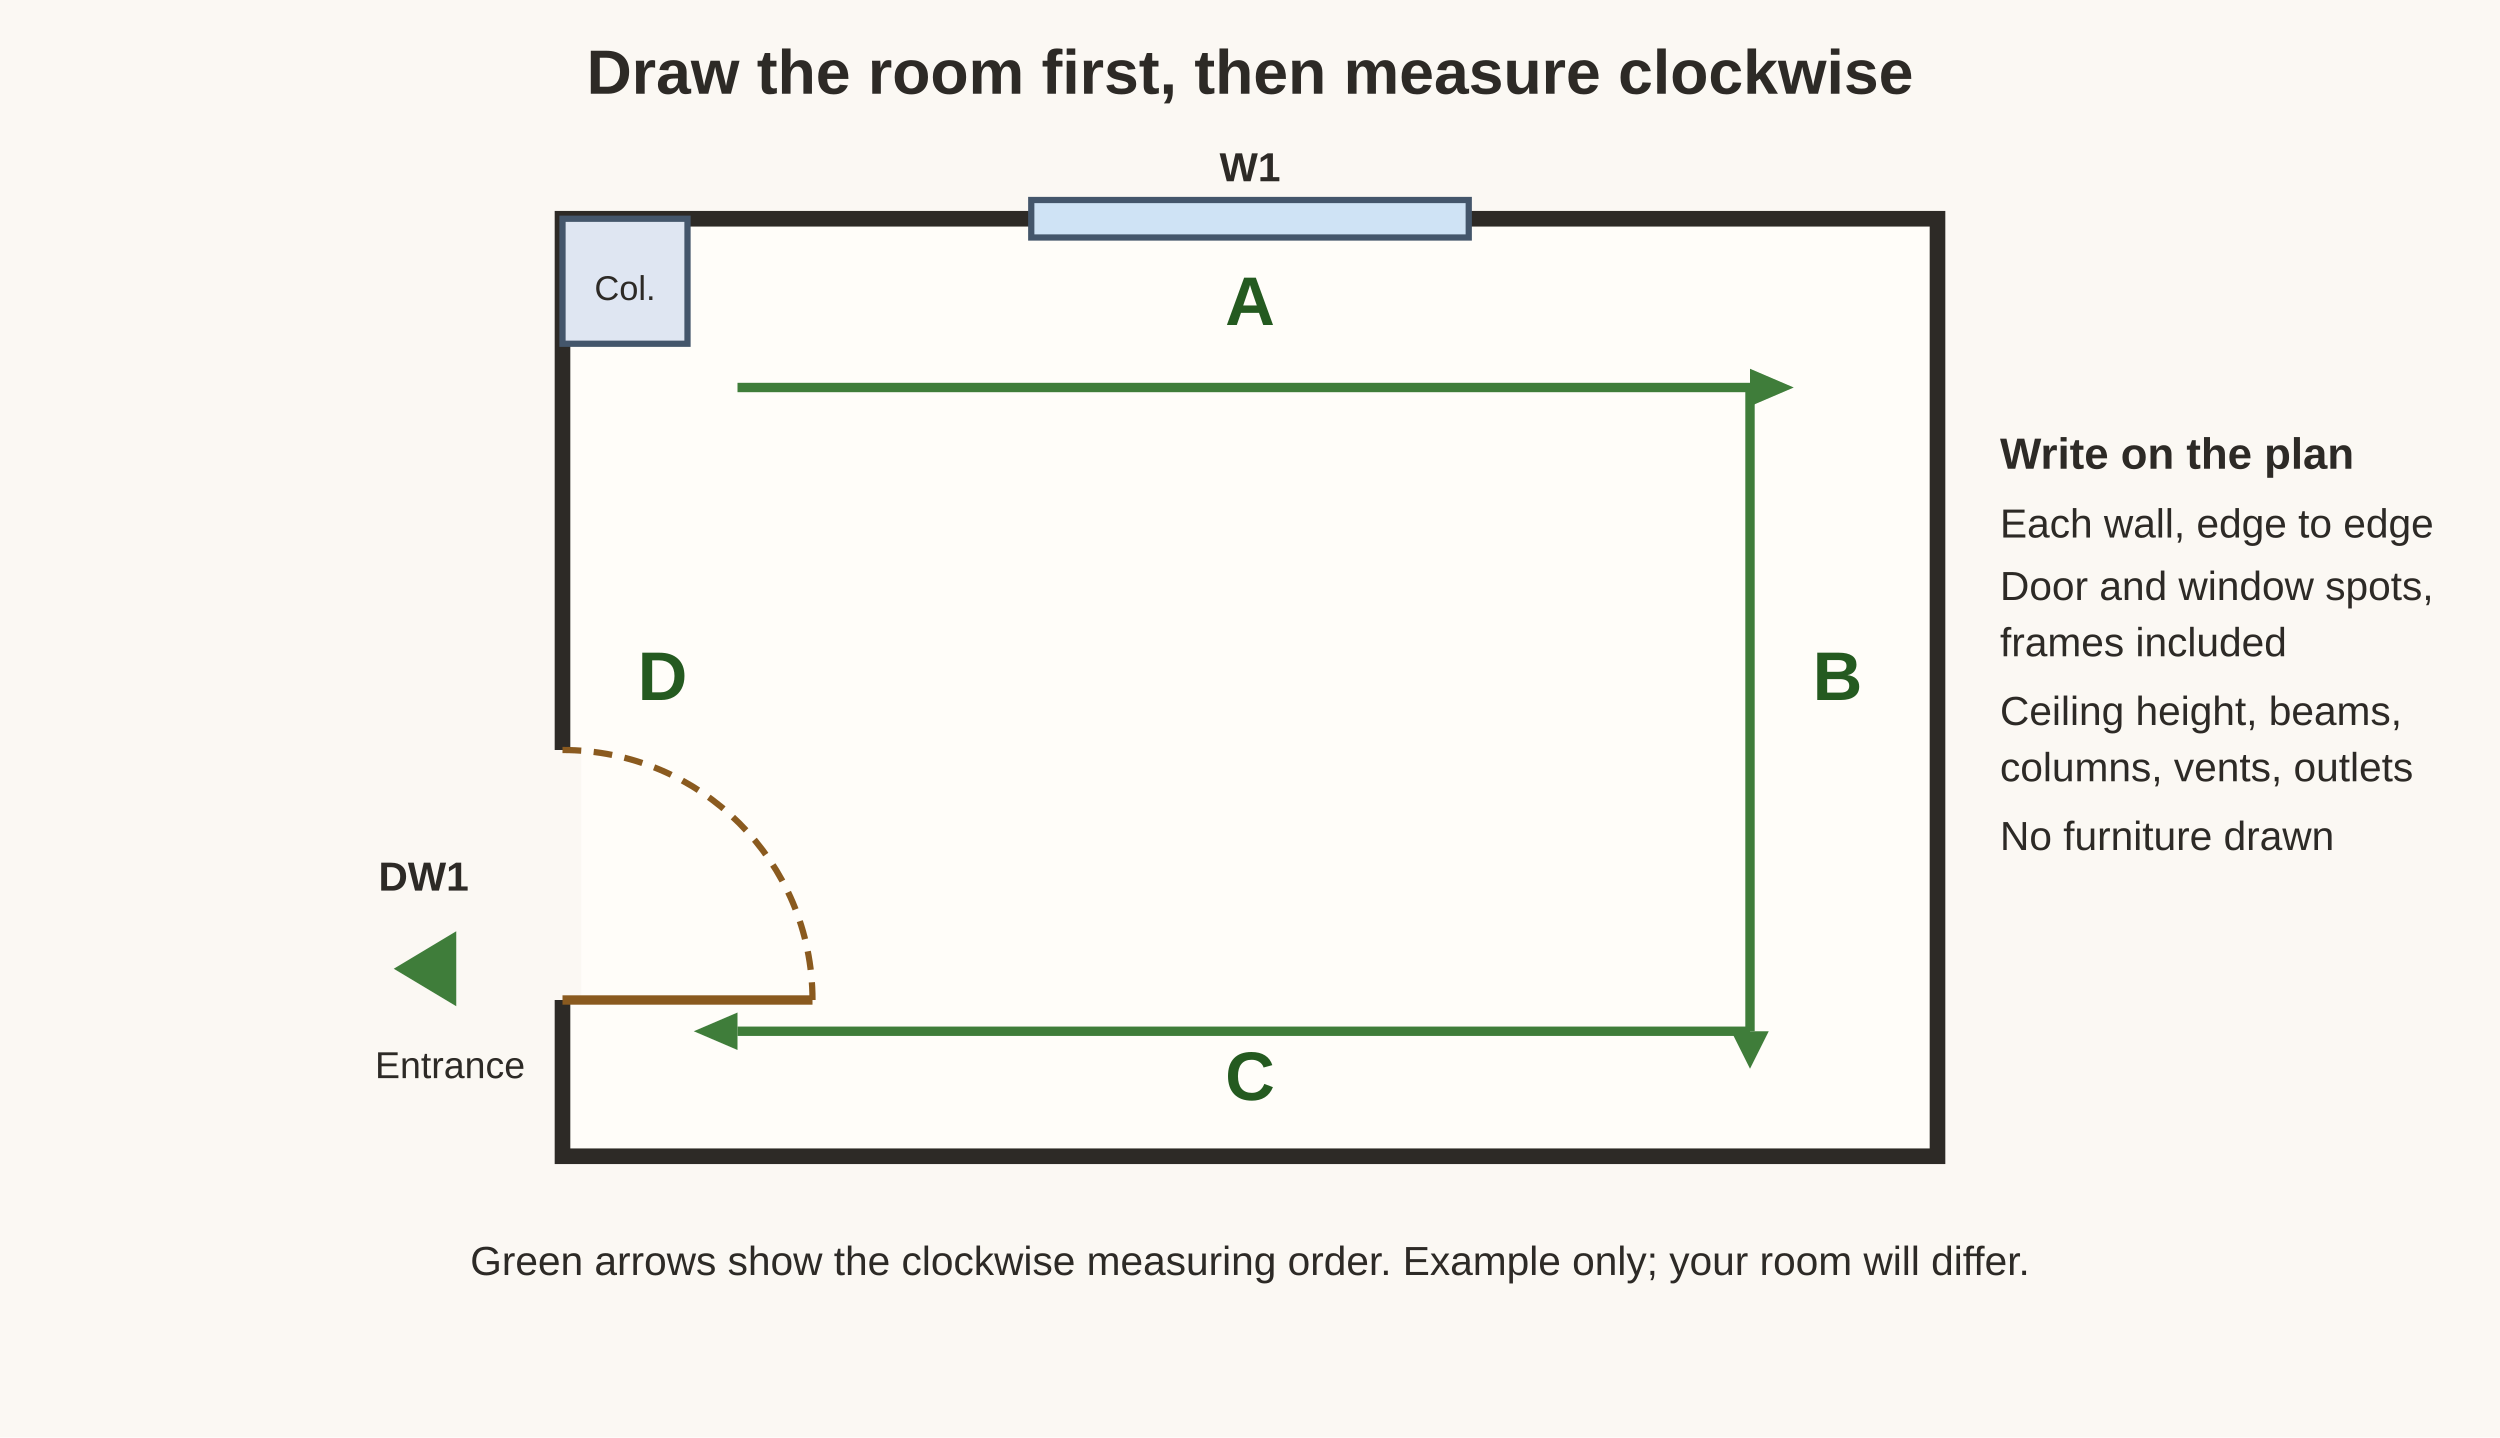
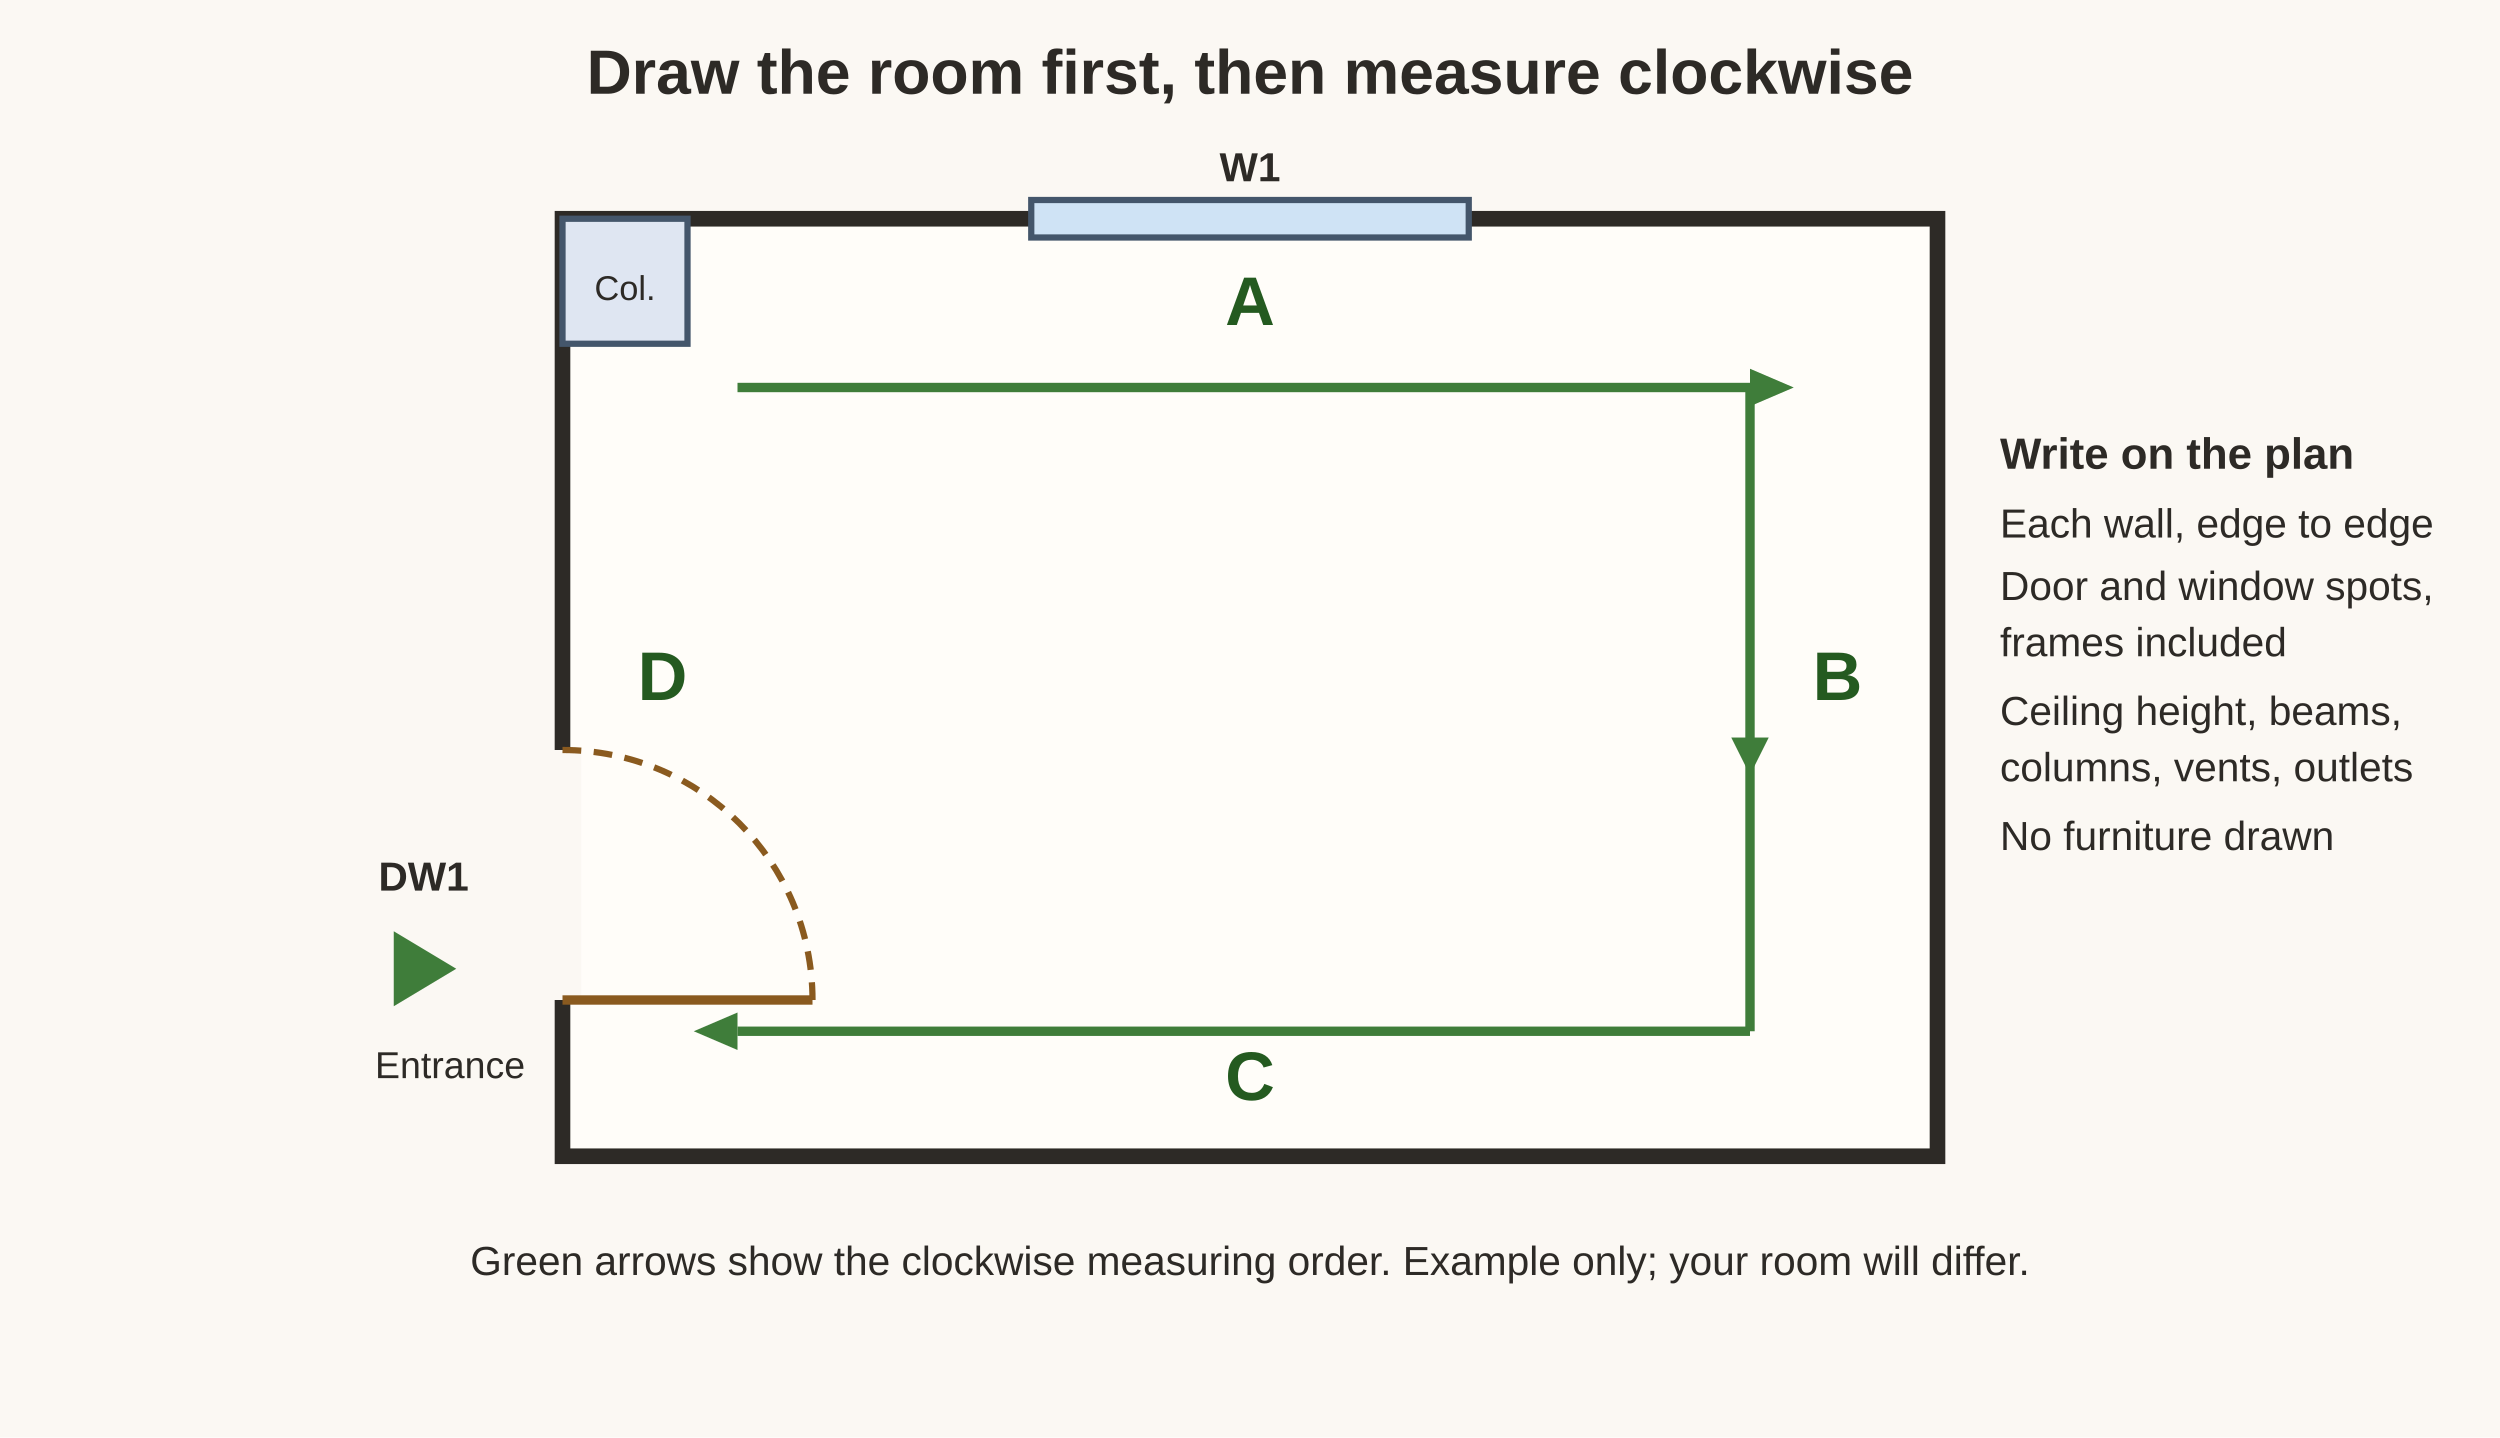
<svg xmlns="http://www.w3.org/2000/svg" viewBox="0 0 800 460" role="img" aria-labelledby="t1 d1" font-family="Arial, Helvetica, sans-serif">
  <rect width="800" height="460" fill="#fbf8f3" />
  <text x="400" y="30" text-anchor="middle" font-size="20" font-weight="700" fill="#2d2a26">Draw the room first, then measure clockwise</text>
  <rect x="180" y="70" width="440" height="300" fill="#fffdf9" stroke="#2d2a26" stroke-width="5" />
  <rect x="180" y="70" width="40" height="40" fill="#dfe6f2" stroke="#44566b" stroke-width="2" />
  <text x="200" y="96" text-anchor="middle" font-size="11" fill="#2d2a26">Col.</text>
  <rect x="330" y="64" width="140" height="12" fill="#cfe3f5" stroke="#44566b" stroke-width="2" />
  <text x="400" y="58" text-anchor="middle" font-size="13" font-weight="700" fill="#2d2a26">W1</text>
  <rect x="174" y="240" width="12" height="80" fill="#fbf8f3" />
  <path d="M180 240 A80 80 0 0 1 260 320" fill="none" stroke="#8a5a1f" stroke-width="2" stroke-dasharray="6 4" />
  <line x1="180" y1="320" x2="260" y2="320" stroke="#8a5a1f" stroke-width="3" />
  <text x="150" y="285" text-anchor="end" font-size="13" font-weight="700" fill="#2d2a26">DW1</text>
-   <polygon points="146,322 146,298 126,310" fill="#3f7d3a" />
+   <polygon points="126,322 126,298 146,310" fill="#3f7d3a" />
  <text x="120" y="345" font-size="12" fill="#2d2a26">Entrance</text>
  <g font-size="22" font-weight="700" fill="#245a20" text-anchor="middle">
    <text x="400" y="104">A</text>
    <text x="588" y="224">B</text>
    <text x="400" y="352">C</text>
    <text x="212" y="224" fill="#245a20">D</text>
  </g>
  <g stroke="#3f7d3a" stroke-width="3" fill="none">
    <path d="M236 124 L560 124" />
    <path d="M560 124 L560 330" />
    <path d="M560 330 L236 330" />
  </g>
  <polygon points="560,118 574,124 560,130" fill="#3f7d3a" />
-   <polygon points="566,330 560,342 554,330" fill="#3f7d3a" />
+   <polygon points="566,236 560,248 554,236" fill="#3f7d3a" />
  <polygon points="236,324 222,330 236,336" fill="#3f7d3a" />
  <g font-size="14" fill="#2d2a26">
    <text x="640" y="150" font-weight="700">Write on the plan</text>
    <text x="640" y="172" font-size="13">Each wall, edge to edge</text>
    <text x="640" y="192" font-size="13">Door and window spots,</text>
    <text x="640" y="210" font-size="13">frames included</text>
    <text x="640" y="232" font-size="13">Ceiling height, beams,</text>
    <text x="640" y="250" font-size="13">columns, vents, outlets</text>
    <text x="640" y="272" font-size="13">No furniture drawn</text>
  </g>
  <text x="400" y="408" text-anchor="middle" font-size="13" fill="#2d2a26">Green arrows show the clockwise measuring order. Example only; your room will differ.</text>
</svg>
